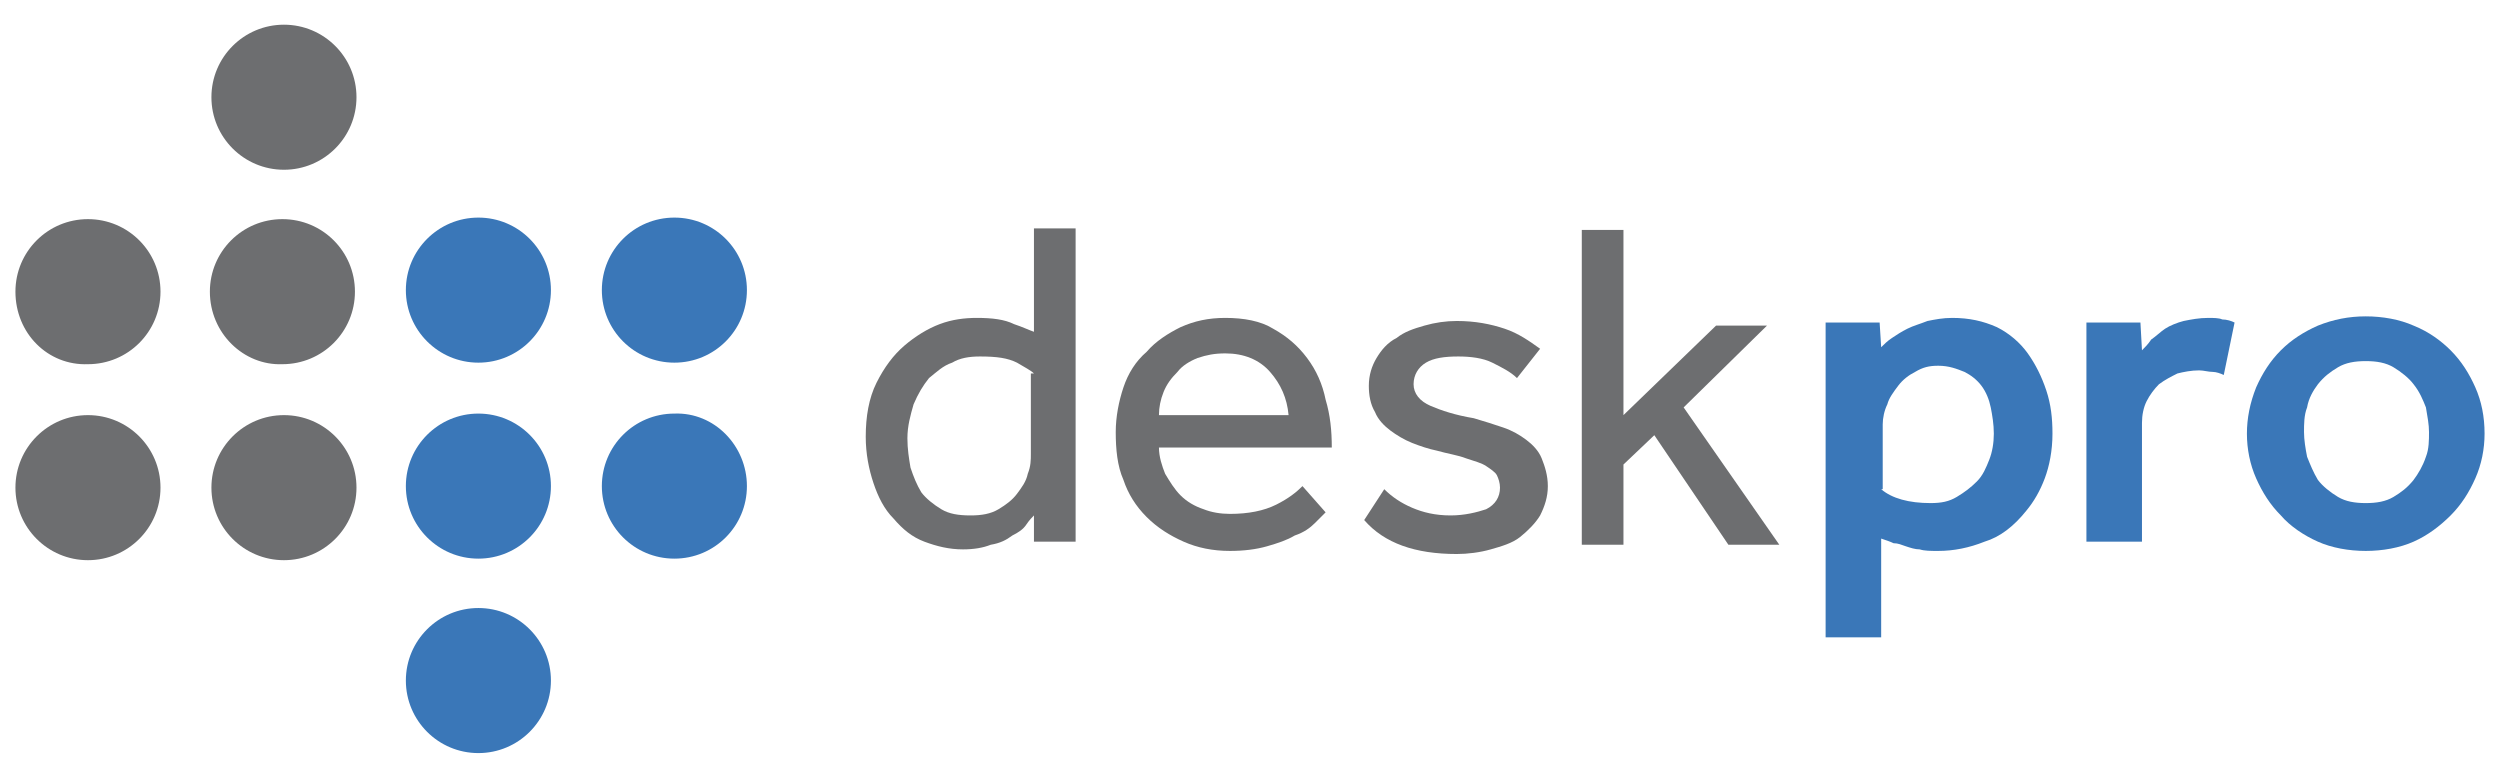
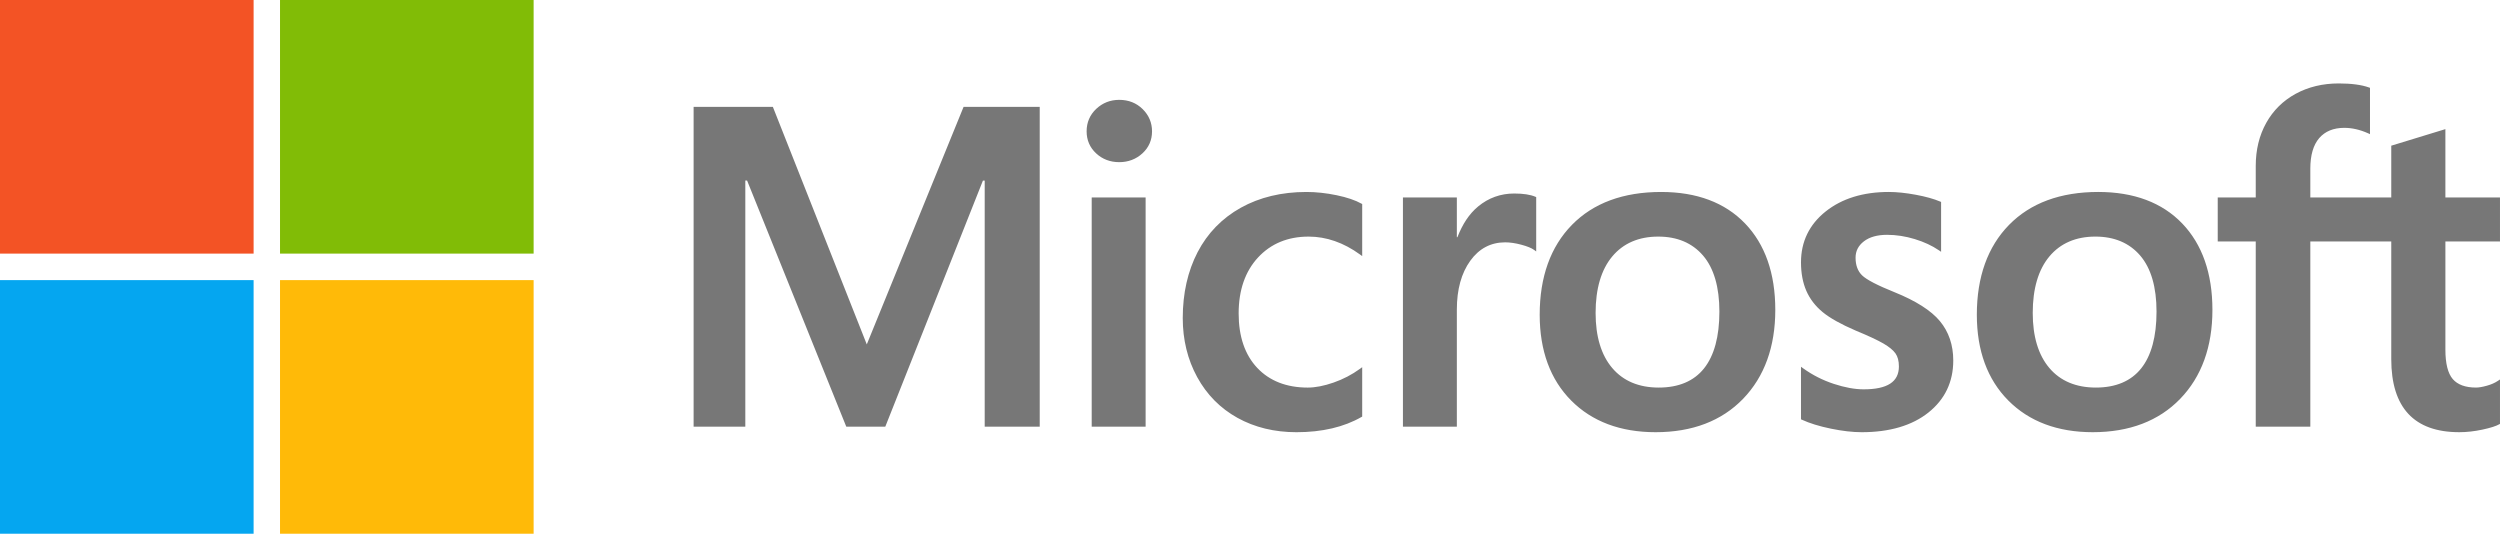
- <svg xmlns="http://www.w3.org/2000/svg" version="1.1" viewBox="0 0 162 50" enable-background="new 0 0 162 50">
-   <g>
-     <circle fill="#6d6e70" cx="18.4" cy="6.3" r="4.7" />
-     <path fill="#6d6e70" d="M1,18.9c0-2.6,2.1-4.7,4.7-4.7c2.6,0,4.7,2.1,4.7,4.7c0,2.6-2.1,4.7-4.7,4.7C3.1,23.7,1,21.6,1,18.9z" />
-     <circle fill="#6d6e70" cx="5.7" cy="31.6" r="4.7" />
-     <circle fill="#6d6e70" cx="18.4" cy="31.6" r="4.7" />
-     <path fill="#6d6e70" d="M13.6,18.9c0-2.6,2.1-4.7,4.7-4.7c2.6,0,4.7,2.1,4.7,4.7c0,2.6-2.1,4.7-4.7,4.7C15.8,23.7,13.6,21.6,13.6,18.9   z" />
-     <circle fill="#3a77b8" cx="31" cy="44.1" r="4.7" />
-     <path fill="#3a77b8" d="M48.4,31.5c0,2.6-2.1,4.7-4.7,4.7c-2.6,0-4.7-2.1-4.7-4.7c0-2.6,2.1-4.7,4.7-4.7   C46.3,26.7,48.4,28.9,48.4,31.5z" />
-     <path fill="#3a77b8" d="M48.4,18.8c0,2.6-2.1,4.7-4.7,4.7c-2.6,0-4.7-2.1-4.7-4.7c0-2.6,2.1-4.7,4.7-4.7   C46.3,14.1,48.4,16.2,48.4,18.8z" />
-     <circle fill="#3a77b8" cx="31" cy="18.8" r="4.7" />
-     <circle fill="#3a77b8" cx="31" cy="31.5" r="4.7" />
-     <g>
-       <path fill="#6d6e70" d="M67,33.4c-0.1,0.1-0.3,0.3-0.5,0.6c-0.2,0.3-0.5,0.5-0.9,0.7c-0.4,0.3-0.8,0.5-1.4,0.6    c-0.5,0.2-1.1,0.3-1.8,0.3c-0.9,0-1.7-0.2-2.5-0.5c-0.8-0.3-1.4-0.8-2-1.5c-0.6-0.6-1-1.4-1.3-2.3c-0.3-0.9-0.5-1.9-0.5-3    c0-1.3,0.2-2.5,0.7-3.5c0.5-1,1.1-1.8,1.8-2.4c0.7-0.6,1.5-1.1,2.3-1.4c0.8-0.3,1.6-0.4,2.4-0.4c1,0,1.8,0.1,2.4,0.4    c0.6,0.2,1,0.4,1.3,0.5v-6.7h2.7v17.3c0,0.6,0,1.2,0,1.6c0,0.5,0,0.9,0,1.4h-2.7L67,33.4z M67,24.2c-0.2-0.2-0.6-0.4-1.1-0.7    c-0.6-0.3-1.3-0.4-2.4-0.4c-0.7,0-1.3,0.1-1.8,0.4c-0.6,0.2-1,0.6-1.5,1c-0.4,0.5-0.7,1-1,1.7c-0.2,0.7-0.4,1.4-0.4,2.2    c0,0.7,0.1,1.3,0.2,1.9c0.2,0.6,0.4,1.1,0.7,1.6c0.3,0.4,0.8,0.8,1.3,1.1c0.5,0.3,1.1,0.4,1.9,0.4c0.7,0,1.3-0.1,1.8-0.4    c0.5-0.3,0.9-0.6,1.2-1c0.3-0.4,0.6-0.8,0.7-1.3c0.2-0.5,0.2-0.9,0.2-1.3V24.2z" />
-       <path fill="#6d6e70" d="M85.9,33.2c-0.2,0.2-0.4,0.4-0.7,0.7c-0.3,0.3-0.7,0.6-1.3,0.8c-0.5,0.3-1.1,0.5-1.8,0.7    c-0.7,0.2-1.5,0.3-2.4,0.3c-1.1,0-2.1-0.2-3-0.6c-0.9-0.4-1.7-0.9-2.4-1.6c-0.7-0.7-1.2-1.5-1.5-2.4c-0.4-0.9-0.5-2-0.5-3.1    c0-1,0.2-2,0.5-2.9c0.3-0.9,0.8-1.7,1.5-2.3c0.6-0.7,1.4-1.2,2.2-1.6c0.9-0.4,1.8-0.6,2.9-0.6c1.2,0,2.3,0.2,3.1,0.7    c0.9,0.5,1.6,1.1,2.2,1.9c0.6,0.8,1,1.7,1.2,2.7c0.3,1,0.4,2,0.4,3.1H75.1c0,0.6,0.2,1.2,0.4,1.7c0.3,0.5,0.6,1,1,1.4    c0.4,0.4,0.9,0.7,1.5,0.9c0.5,0.2,1.1,0.3,1.7,0.3c1.2,0,2.2-0.2,3-0.6c0.8-0.4,1.3-0.8,1.7-1.2L85.9,33.2z M83.5,26.9    c-0.1-1.1-0.5-2-1.2-2.8c-0.7-0.8-1.7-1.2-2.9-1.2c-0.7,0-1.2,0.1-1.8,0.3c-0.5,0.2-1,0.5-1.3,0.9c-0.4,0.4-0.7,0.8-0.9,1.3    c-0.2,0.5-0.3,1-0.3,1.5H83.5z" />
-       <path fill="#6d6e70" d="M89.7,31.7c0.5,0.5,1.1,0.9,1.8,1.2c0.7,0.3,1.5,0.5,2.5,0.5c0.9,0,1.7-0.2,2.3-0.4c0.6-0.3,0.9-0.8,0.9-1.4    c0-0.3-0.1-0.6-0.2-0.8c-0.1-0.2-0.4-0.4-0.7-0.6c-0.3-0.2-0.7-0.3-1.3-0.5c-0.5-0.2-1.2-0.3-1.9-0.5c-0.5-0.1-1.1-0.3-1.6-0.5    c-0.5-0.2-1-0.5-1.4-0.8c-0.4-0.3-0.8-0.7-1-1.2c-0.3-0.5-0.4-1.1-0.4-1.7c0-0.7,0.2-1.3,0.5-1.8c0.3-0.5,0.7-1,1.3-1.3    c0.5-0.4,1.1-0.6,1.8-0.8c0.7-0.2,1.4-0.3,2.1-0.3c1.2,0,2.2,0.2,3.1,0.5c0.9,0.3,1.6,0.8,2.3,1.3l-1.5,1.9c-0.4-0.4-1-0.7-1.6-1    c-0.6-0.3-1.4-0.4-2.2-0.4c-0.9,0-1.6,0.1-2.1,0.4c-0.5,0.3-0.8,0.8-0.8,1.4c0,0.6,0.4,1.1,1.1,1.4c0.7,0.3,1.6,0.6,2.8,0.8    c0.7,0.2,1.3,0.4,1.9,0.6c0.6,0.2,1.1,0.5,1.5,0.8c0.4,0.3,0.8,0.7,1,1.2c0.2,0.5,0.4,1.1,0.4,1.8c0,0.7-0.2,1.3-0.5,1.9    c-0.3,0.5-0.8,1-1.3,1.4c-0.5,0.4-1.2,0.6-1.9,0.8c-0.7,0.2-1.5,0.3-2.2,0.3c-2.7,0-4.7-0.7-6-2.2L89.7,31.7z" />
-       <path fill="#6d6e70" d="M102.5,14.9h2.7v12l6-5.8h3.3l-5.4,5.3l6.2,8.9H112l-4.8-7.1l-2,1.9v5.2h-2.7V14.9z" />
-       <path fill="#3a77b8" d="M118.3,20.9h3.5l0.1,1.6c0.2-0.2,0.4-0.4,0.7-0.6c0.3-0.2,0.6-0.4,1-0.6c0.4-0.2,0.8-0.3,1.3-0.5    c0.5-0.1,1-0.2,1.6-0.2c1.1,0,2,0.2,2.9,0.6c0.8,0.4,1.5,1,2,1.7c0.5,0.7,0.9,1.5,1.2,2.4c0.3,0.9,0.4,1.8,0.4,2.8    c0,1.1-0.2,2.1-0.5,2.9c-0.3,0.8-0.7,1.5-1.2,2.1c-0.8,1-1.7,1.7-2.7,2c-1,0.4-2,0.6-3,0.6c-0.5,0-0.9,0-1.2-0.1    c-0.3,0-0.6-0.1-0.9-0.2c-0.3-0.1-0.5-0.2-0.8-0.2c-0.2-0.1-0.5-0.2-0.8-0.3v6.4h-3.6V20.9z M121.9,31.7c0.7,0.6,1.8,0.9,3.2,0.9    c0.7,0,1.2-0.1,1.7-0.4c0.5-0.3,0.9-0.6,1.3-1c0.4-0.4,0.6-0.9,0.8-1.4c0.2-0.5,0.3-1.1,0.3-1.7c0-0.6-0.1-1.2-0.2-1.7    c-0.1-0.5-0.3-1-0.6-1.4c-0.3-0.4-0.7-0.7-1.1-0.9c-0.5-0.2-1-0.4-1.7-0.4c-0.6,0-1,0.1-1.5,0.4c-0.4,0.2-0.8,0.5-1.1,0.9    c-0.3,0.4-0.6,0.8-0.7,1.2c-0.2,0.4-0.3,0.9-0.3,1.3V31.7z" />
-       <path fill="#3a77b8" d="M135.2,20.9h3.5l0.1,1.8c0.2-0.2,0.4-0.4,0.6-0.7c0.3-0.2,0.6-0.5,0.9-0.7c0.3-0.2,0.8-0.4,1.2-0.5    c0.5-0.1,1-0.2,1.6-0.2c0.3,0,0.7,0,0.9,0.1c0.3,0,0.6,0.1,0.8,0.2l-0.7,3.4c-0.2-0.1-0.5-0.2-0.7-0.2c-0.3,0-0.6-0.1-0.9-0.1    c-0.5,0-1,0.1-1.4,0.2c-0.4,0.2-0.8,0.4-1.2,0.7c-0.3,0.3-0.6,0.7-0.8,1.1c-0.2,0.4-0.3,0.9-0.3,1.4v7.7h-3.6V20.9z" />
-       <path fill="#3a77b8" d="M145.6,28.1c0-1,0.2-2,0.6-3c0.4-0.9,0.9-1.7,1.6-2.4c0.7-0.7,1.5-1.2,2.4-1.6c1-0.4,2-0.6,3.1-0.6    c1.1,0,2.2,0.2,3.1,0.6c1,0.4,1.8,1,2.4,1.6c0.7,0.7,1.2,1.5,1.6,2.4c0.4,0.9,0.6,1.9,0.6,3c0,1-0.2,2-0.6,2.9    c-0.4,0.9-0.9,1.7-1.6,2.4c-0.7,0.7-1.5,1.3-2.4,1.7c-0.9,0.4-2,0.6-3.1,0.6c-1.1,0-2.2-0.2-3.1-0.6c-0.9-0.4-1.8-1-2.4-1.7    c-0.7-0.7-1.2-1.5-1.6-2.4C145.8,30.1,145.6,29.1,145.6,28.1z M153.3,32.6c0.7,0,1.3-0.1,1.8-0.4c0.5-0.3,0.9-0.6,1.3-1.1    c0.3-0.4,0.6-0.9,0.8-1.5c0.2-0.5,0.2-1.1,0.2-1.6c0-0.5-0.1-1-0.2-1.6c-0.2-0.5-0.4-1-0.8-1.5c-0.3-0.4-0.8-0.8-1.3-1.1    c-0.5-0.3-1.1-0.4-1.8-0.4c-0.7,0-1.3,0.1-1.8,0.4c-0.5,0.3-0.9,0.6-1.3,1.1c-0.3,0.4-0.6,0.9-0.7,1.5c-0.2,0.5-0.2,1.1-0.2,1.6    c0,0.5,0.1,1.1,0.2,1.6c0.2,0.5,0.4,1,0.7,1.5c0.3,0.4,0.8,0.8,1.3,1.1C152,32.5,152.6,32.6,153.3,32.6z" />
-     </g>
-   </g>
+ <svg xmlns="http://www.w3.org/2000/svg" viewBox="0 0 1033.75 220.7" width="1033.75" height="220.7">
+   <path d="m 1033.745,99.838 0,-18.18 -22.576,0 0,-28.264 -0.76,0.234 -21.205,6.487 -0.417,0.128 0,21.415 -33.469,0 0,-11.929 c 0,-5.555 1.242,-9.806 3.69,-12.641 2.431,-2.801 5.909,-4.225 10.342,-4.225 3.189,0 6.49,0.751 9.811,2.232 l 0.833,0.371 0,-19.146 -0.391,-0.144 c -3.099,-1.114 -7.315,-1.675 -12.539,-1.675 -6.585,0 -12.569,1.433 -17.786,4.272 -5.221,2.844 -9.329,6.904 -12.205,12.066 -2.868,5.156 -4.322,11.111 -4.322,17.701 l 0,13.116 -15.72,0 0,18.18 15.72,0 0,76.589 22.567,0 0,-76.589 33.469,0 0,48.671 c 0,20.045 9.455,30.204 28.101,30.204 3.065,0 6.289,-0.36 9.582,-1.064 3.351,-0.721 5.634,-1.442 6.978,-2.212 l 0.297,-0.175 0,-18.349 -0.917,0.608 c -1.225,0.818 -2.75,1.484 -4.539,1.979 -1.796,0.505 -3.296,0.759 -4.457,0.759 -4.369,0 -7.6,-1.177 -9.606,-3.5 -2.027,-2.344 -3.056,-6.444 -3.056,-12.178 l 0,-44.742 22.576,0 z m -167.112,60.422 c -8.191,0 -14.649,-2.716 -19.2,-8.066 -4.579,-5.378 -6.899,-13.044 -6.899,-22.784 0,-10.049 2.32,-17.914 6.901,-23.386 4.554,-5.436 10.95,-8.195 19.014,-8.195 7.825,0 14.054,2.635 18.515,7.836 4.485,5.228 6.76,13.03 6.76,23.196 0,10.291 -2.14,18.196 -6.36,23.484 -4.19,5.249 -10.491,7.915 -18.731,7.915 m 1.005,-80.885 c -15.627,0 -28.04,4.579 -36.889,13.61 -8.844,9.033 -13.329,21.531 -13.329,37.154 0,14.838 4.378,26.773 13.011,35.468 8.634,8.699 20.384,13.105 34.92,13.105 15.149,0 27.314,-4.643 36.16,-13.799 8.845,-9.148 13.326,-21.527 13.326,-36.785 0,-15.07 -4.205,-27.094 -12.502,-35.731 -8.301,-8.641 -19.977,-13.021 -34.697,-13.021 m -86.603,-5e-4 c -10.63,0 -19.422,2.719 -26.14,8.08 -6.758,5.393 -10.185,12.466 -10.185,21.025 0,4.449 0.74,8.401 2.196,11.752 1.465,3.364 3.732,6.324 6.744,8.809 2.99,2.465 7.603,5.048 13.717,7.674 5.139,2.115 8.973,3.905 11.408,5.315 2.38,1.381 4.07,2.771 5.024,4.124 0.926,1.324 1.397,3.135 1.397,5.372 0,6.366 -4.768,9.464 -14.579,9.464 -3.639,0 -7.79,-0.759 -12.338,-2.257 -4.55,-1.496 -8.801,-3.647 -12.634,-6.406 l -0.936,-0.671 0,21.726 0.344,0.16 c 3.194,1.474 7.219,2.716 11.964,3.695 4.736,0.979 9.039,1.478 12.777,1.478 11.535,0 20.824,-2.732 27.601,-8.125 6.821,-5.43 10.279,-12.67 10.279,-21.526 0,-6.388 -1.861,-11.866 -5.53,-16.284 -3.643,-4.383 -9.965,-8.405 -18.785,-11.961 -7.026,-2.82 -11.527,-5.161 -13.384,-6.957 -1.79,-1.736 -2.699,-4.191 -2.699,-7.3 0,-2.756 1.121,-4.964 3.425,-6.753 2.321,-1.798 5.551,-2.711 9.604,-2.711 3.76,0 7.607,0.594 11.432,1.758 3.824,1.164 7.181,2.723 9.985,4.63 l 0.921,0.63 0,-20.61 -0.354,-0.152 c -2.586,-1.109 -5.996,-2.058 -10.137,-2.828 -4.125,-0.762 -7.866,-1.149 -11.119,-1.149 m -95.157,80.885 c -8.189,0 -14.649,-2.716 -19.199,-8.066 -4.58,-5.378 -6.896,-13.041 -6.896,-22.784 0,-10.049 2.319,-17.914 6.901,-23.386 4.55,-5.436 10.945,-8.195 19.012,-8.195 7.822,0 14.051,2.635 18.514,7.836 4.485,5.228 6.76,13.03 6.76,23.196 0,10.291 -2.141,18.196 -6.361,23.484 -4.19,5.249 -10.489,7.915 -18.731,7.915 m 1.008,-80.885 c -15.631,0 -28.044,4.579 -36.889,13.61 -8.844,9.033 -13.331,21.531 -13.331,37.154 0,14.844 4.38,26.773 13.014,35.468 8.634,8.699 20.383,13.105 34.92,13.105 15.145,0 27.314,-4.643 36.16,-13.799 8.842,-9.148 13.326,-21.527 13.326,-36.785 0,-15.07 -4.206,-27.094 -12.505,-35.731 -8.304,-8.641 -19.977,-13.021 -34.695,-13.021 m -84.477,18.695 0,-16.411 -22.293,0 0,94.766 22.293,0 0,-48.476 c 0,-8.244 1.869,-15.015 5.556,-20.13 3.641,-5.054 8.494,-7.615 14.418,-7.615 2.007,0 4.261,0.331 6.702,0.986 2.416,0.651 4.166,1.357 5.199,2.101 l 0.936,0.679 0,-22.474 -0.361,-0.155 c -2.076,-0.882 -5.013,-1.327 -8.729,-1.327 -5.601,0 -10.615,1.8 -14.909,5.344 -3.769,3.115 -6.494,7.386 -8.576,12.713 l -0.236,0 z m -62.213,-18.695 c -10.226,0 -19.349,2.194 -27.109,6.516 -7.775,4.332 -13.787,10.519 -17.879,18.385 -4.072,7.848 -6.14,17.014 -6.14,27.235 0,8.954 2.005,17.171 5.968,24.413 3.965,7.254 9.578,12.929 16.681,16.865 7.094,3.931 15.293,5.925 24.37,5.925 10.594,0 19.639,-2.119 26.891,-6.295 l 0.292,-0.169 0,-20.422 -0.936,0.684 c -3.285,2.393 -6.956,4.303 -10.906,5.679 -3.94,1.375 -7.532,2.07 -10.681,2.07 -8.748,0 -15.769,-2.737 -20.866,-8.133 -5.109,-5.404 -7.699,-12.99 -7.699,-22.538 0,-9.607 2.701,-17.389 8.025,-23.131 5.306,-5.725 12.341,-8.629 20.907,-8.629 7.327,0 14.467,2.481 21.223,7.381 l 0.934,0.679 0,-21.519 -0.301,-0.17 c -2.542,-1.423 -6.009,-2.598 -10.314,-3.489 -4.285,-0.889 -8.476,-1.337 -12.46,-1.337 m -66.481,2.284 -22.293,0 0,94.766 22.293,0 0,-94.766 z M 462.796,41.288 c -3.669,0 -6.869,1.249 -9.498,3.724 -2.64,2.482 -3.98,5.607 -3.98,9.295 0,3.63 1.324,6.697 3.938,9.114 2.598,2.409 5.808,3.63 9.54,3.63 3.731,0 6.954,-1.221 9.582,-3.626 2.646,-2.42 3.987,-5.487 3.987,-9.117 0,-3.559 -1.305,-6.652 -3.879,-9.195 -2.57,-2.538 -5.831,-3.824 -9.691,-3.824 m -55.62,33.38 0,101.757 22.75,0 0,-132.235 -31.486,0 -40.023,98.22 -38.839,-98.22 -32.769,0 0,132.235 21.379,0 0,-101.767 0.735,0 41.013,101.767 16.134,0 40.373,-101.757 0.734,0 z" id="path5056" fill="#777777" />
+   <path d="M 104.868,104.868 0,104.868 0,0 l 104.868,0 0,104.868 z" id="path5058" fill="#f35325" />
+   <path d="m 220.654,104.868 -104.866,0 0,-104.868 104.866,0 0,104.868 z" id="path5060" fill="#81bc06" />
+   <path d="m 104.865,220.695 -104.865,0 0,-104.868 104.865,0 0,104.868 z" id="path5062" fill="#05a6f0" />
+   <path d="m 220.654,220.695 -104.866,0 0,-104.868 104.866,0 0,104.868 z" id="path5064" fill="#ffba08" />
</svg>
